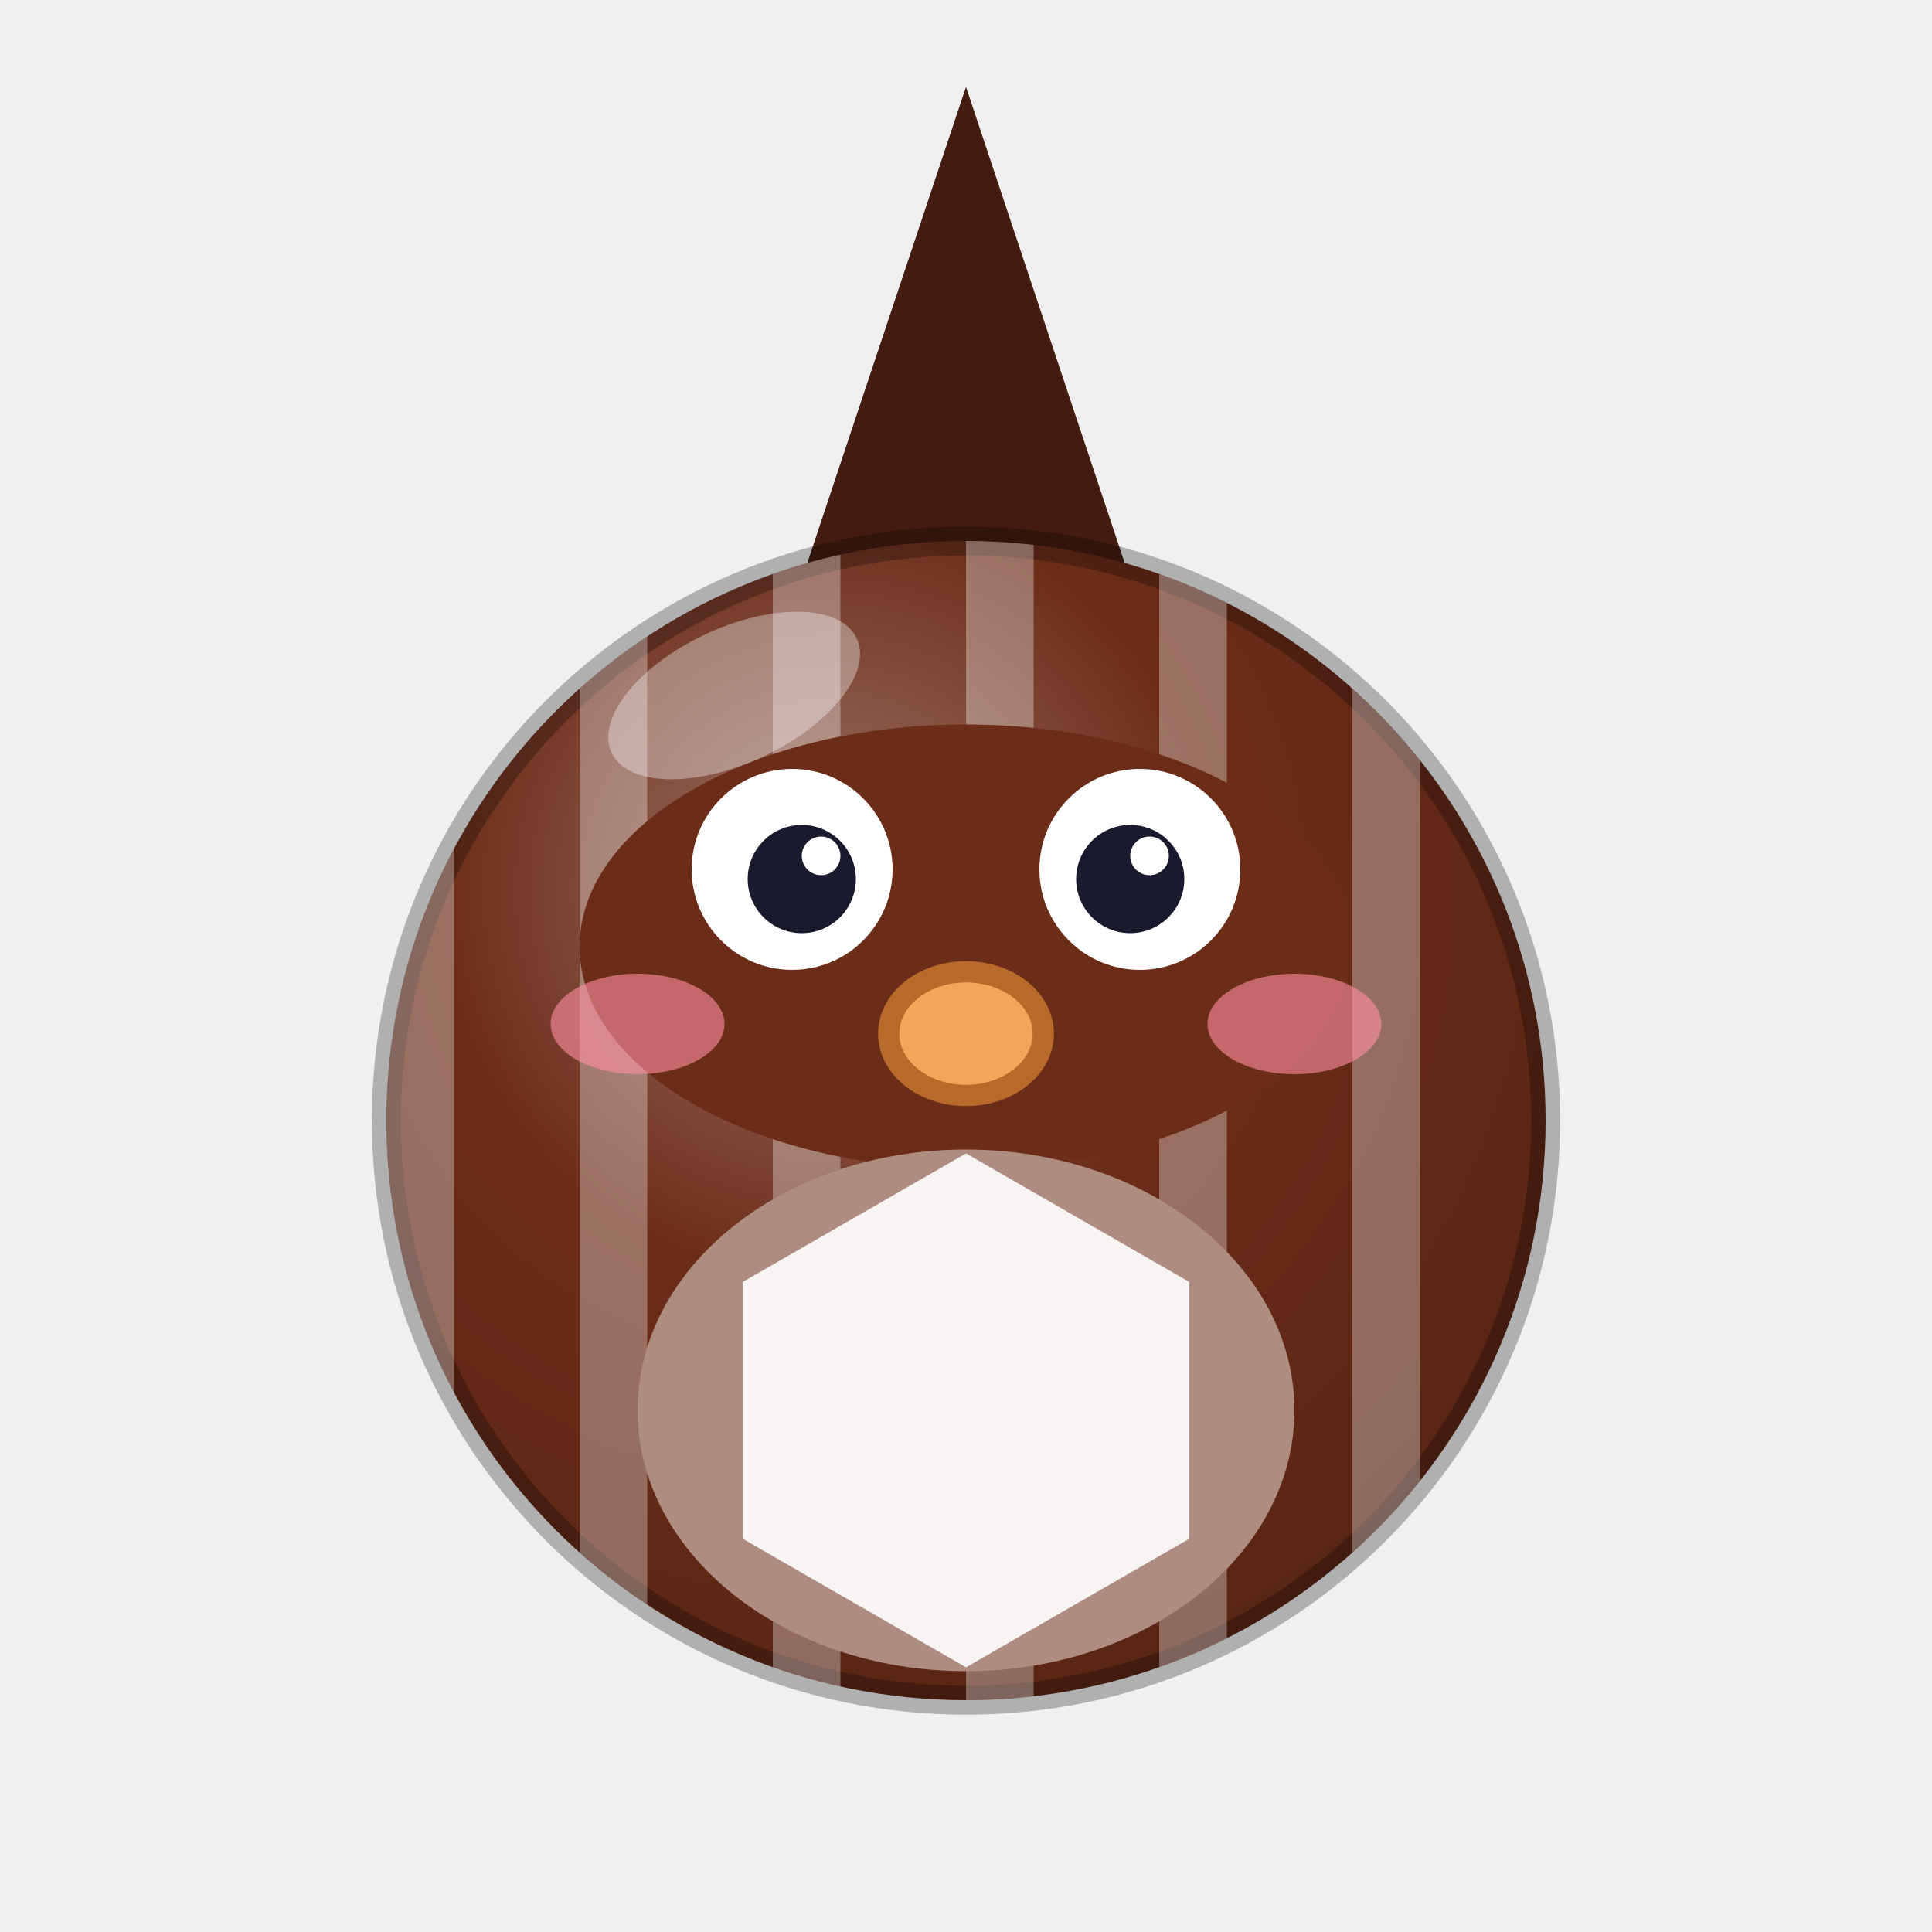
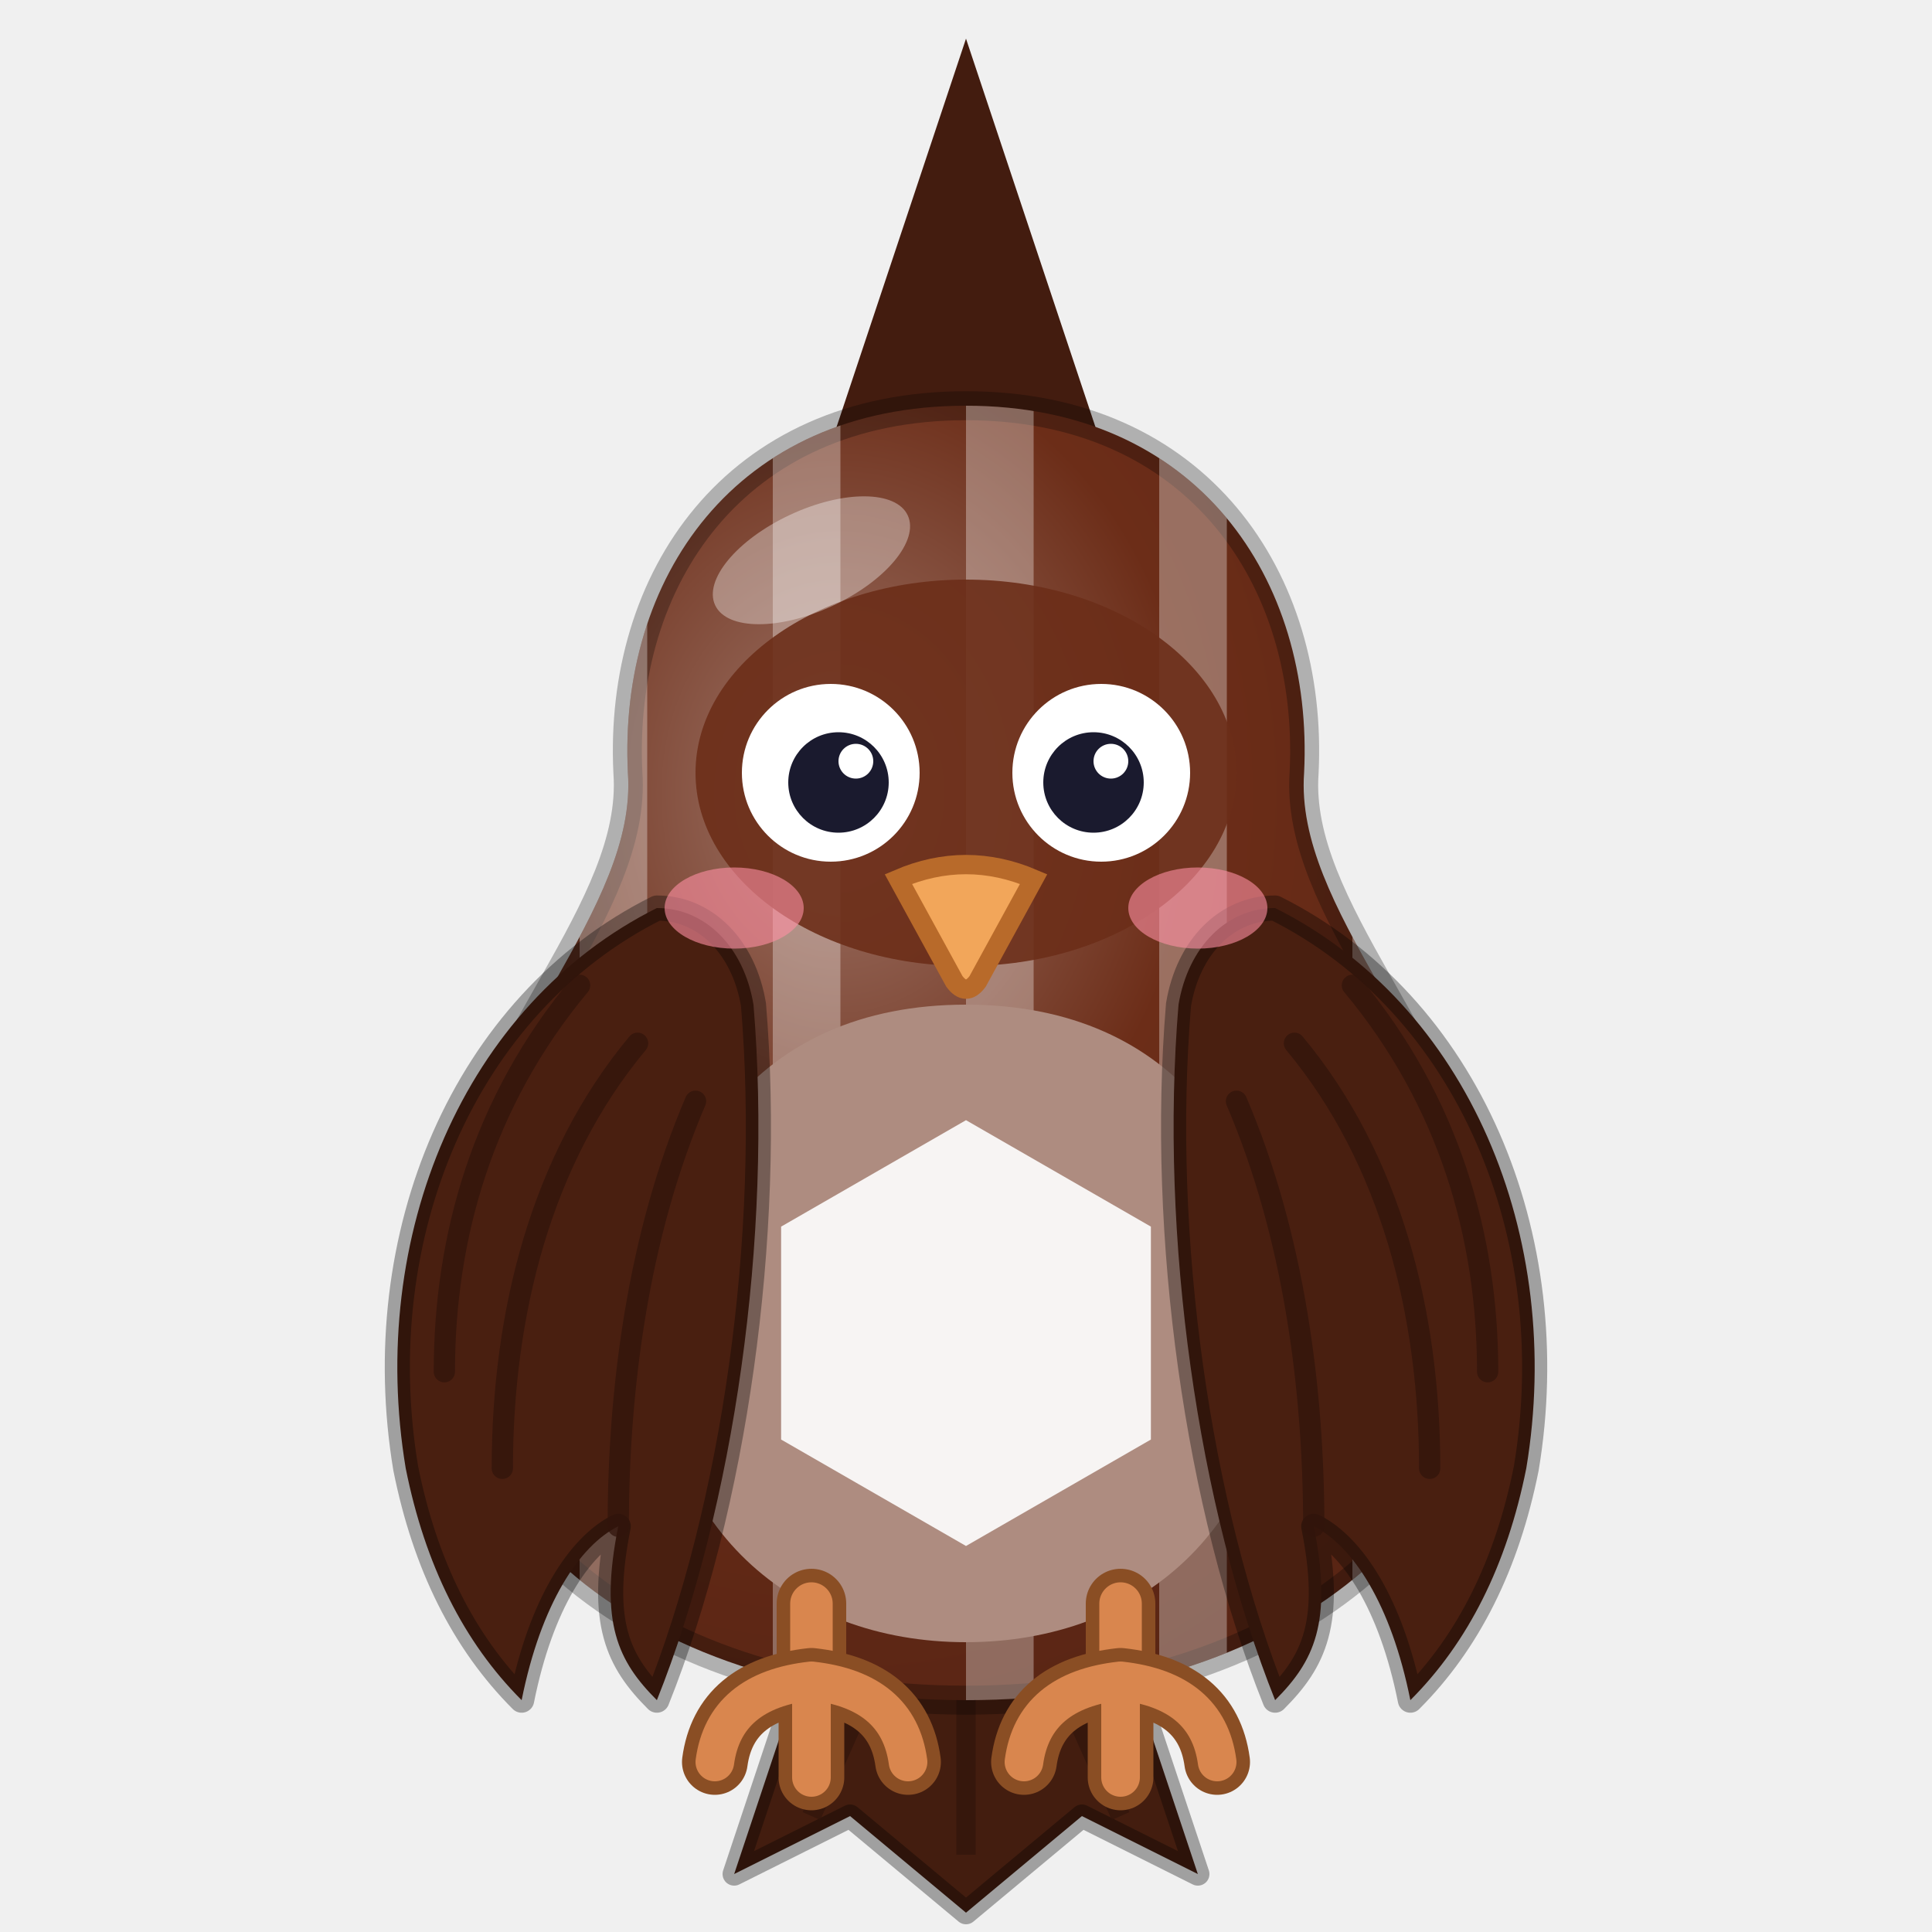
- <svg xmlns="http://www.w3.org/2000/svg" viewBox="0 0 100 100" data-color="brown" data-expr="idle" data-frame="fold">
+ <svg xmlns="http://www.w3.org/2000/svg" viewBox="0 0 100 100" data-color="brown" data-expr="idle" data-frame="fold" data-ver="4">
  <defs>
    <radialGradient id="bbrown" cx="38%" cy="30%" r="75%">
      <stop offset="0" stop-color="#9F7669" />
      <stop offset=".45" stop-color="#6C2D18" />
      <stop offset="1" stop-color="#592514" />
    </radialGradient>
    <pattern id="ptbrown" width="10" height="10" patternUnits="userSpaceOnUse">
      <g opacity=".32">
        <rect width="3.5" height="10" fill="#FFFFFF" />
      </g>
    </pattern>
    <clipPath id="cbbrown">
-       <circle cx="50" cy="58" r="30" />
+       <path d="M50 21 C62 21 68 30 67.5 40 C67 47 75 54 77 64 C79 78 67 88 50 88 C33 88 21 78 23 64 C25 54 33 47 32.5 40 C32 30 38 21 50 21Z" />
    </clipPath>
  </defs>
-   <g fill="#4E2011" stroke="#0005" stroke-width="1.5">
-     <path class="wing wing-l" d="M30 50 C24 60 26 72 34 78 C34 68 36 60 40 54z" />
-     <path class="wing wing-r" d="M70 50 C76 60 74 72 66 78 C66 68 64 60 60 54z" />
-   </g>
-   <g transform="translate(50 32) scale(1.25) translate(-50 -32)">
+   <path d="M43 82 L38 97 L44 94 L50 99 L56 94 L62 97 L57 82Z" fill="#431D0F" stroke="#0005" stroke-width="1.2" stroke-linejoin="round" />
+   <path d="M50 86 V96 M46 85 L42 94 M54 85 L58 94" fill="none" stroke="#31140B" stroke-width="1" opacity=".7" />
+   <g class="crest" transform="translate(0 -8)">
    <path d="M43 31 L50 10 L57 31z" fill="#431C0F" />
  </g>
-   <circle cx="50" cy="58" r="30" fill="url(#bbrown)" stroke="#0004" stroke-width="1.5" />
-   <rect x="18" y="26" width="64" height="64" fill="url(#ptbrown)" clip-path="url(#cbbrown)" />
-   <ellipse cx="50" cy="49" rx="20" ry="11.5" fill="#6C2D18" />
-   <ellipse cx="50" cy="73" rx="17" ry="13.5" fill="#AE8C80" />
-   <g transform="translate(50 73) scale(.7) translate(-50 -50)">
+   <path d="M50 21 C62 21 68 30 67.5 40 C67 47 75 54 77 64 C79 78 67 88 50 88 C33 88 21 78 23 64 C25 54 33 47 32.5 40 C32 30 38 21 50 21Z" fill="url(#bbrown)" stroke="#0004" stroke-width="1.5" />
+   <rect x="18" y="18" width="64" height="72" fill="url(#ptbrown)" clip-path="url(#cbbrown)" />
+   <ellipse cx="50" cy="40" rx="14" ry="10" fill="#6C2D18" opacity=".9" />
+   <path d="M50 52 C61 52 66 60 66 69 C66 79 59 85 50 85 C41 85 34 79 34 69 C34 60 39 52 50 52Z" fill="#AE8C80" />
+   <g transform="translate(50 69) scale(.58) translate(-50 -50)">
    <polygon points="50,31 66.5,40.5 66.5,59.5 50,69 33.5,59.5 33.5,40.5" fill="#FFFFFF" fill-opacity=".9" />
  </g>
-   <circle cx="41" cy="45" r="5.2" fill="#fff" />
-   <circle cx="59" cy="45" r="5.2" fill="#fff" />
-   <circle cx="41.5" cy="45.5" r="2.8" fill="#1A1A2E" />
-   <circle cx="58.5" cy="45.5" r="2.8" fill="#1A1A2E" />
-   <circle cx="42.5" cy="44.3" r="1" fill="#fff" />
-   <circle cx="59.5" cy="44.3" r="1" fill="#fff" />
-   <ellipse cx="50" cy="53.5" rx="4" ry="3.2" fill="#F2A65A" stroke="#B86A2A" stroke-width="1.1" />
-   <ellipse cx="33" cy="53" rx="4.5" ry="2.6" fill="#FF8FA3" opacity="0.6" />
-   <ellipse cx="67" cy="53" rx="4.5" ry="2.6" fill="#FF8FA3" opacity="0.6" />
-   <ellipse cx="38" cy="36" rx="7" ry="3.5" fill="#fff" opacity=".35" transform="rotate(-25 38 36)" />
+   <g class="wing wing-l">
+     <path class="wing-shape" d="M34 47 C24 52 19 64 21 76 C22 81 24 85 27 88 C28 83 30 80 32 79 C31 84 32 86 34 88 C38 78 40 64 39 52 C38.5 49 36.5 47 34 47Z" fill="#491F10" stroke="#0005" stroke-width="1.3" stroke-linejoin="round" />
+     <path d="M33 54 C28 60 26 68 26 76 M36 57 C33 64 32 72 32 79 M30 51 C25 57 23 64 23 71" fill="none" stroke="#31140B" stroke-width="1.1" stroke-linecap="round" opacity=".75" />
+   </g>
+   <g class="wing wing-r" transform="translate(100 0) scale(-1 1)">
+     <path class="wing-shape" d="M34 47 C24 52 19 64 21 76 C22 81 24 85 27 88 C28 83 30 80 32 79 C31 84 32 86 34 88 C38 78 40 64 39 52 C38.5 49 36.5 47 34 47Z" fill="#491F10" stroke="#0005" stroke-width="1.3" stroke-linejoin="round" />
+     <path d="M33 54 C28 60 26 68 26 76 M36 57 C33 64 32 72 32 79 M30 51 C25 57 23 64 23 71" fill="none" stroke="#31140B" stroke-width="1.1" stroke-linecap="round" opacity=".75" />
+   </g>
+   <path d="M42 83 V87" stroke="#8A4E24" stroke-width="3.6" stroke-linecap="round" />
+   <path d="M42 83 V87" stroke="#D9864E" stroke-width="2.2" stroke-linecap="round" />
+   <g fill="none" stroke-linecap="round">
+     <path d="M42 87 q-4.5 .5 -5 4.2 M42 87 q0 2.5 0 5 M42 87 q4.5 .5 5 4.2" stroke="#8A4E24" stroke-width="3.4" />
+     <path d="M42 87 q-4.5 .5 -5 4.2 M42 87 q0 2.5 0 5 M42 87 q4.5 .5 5 4.2" stroke="#D9864E" stroke-width="2" />
+   </g>
+   <path d="M58 83 V87" stroke="#8A4E24" stroke-width="3.6" stroke-linecap="round" />
+   <path d="M58 83 V87" stroke="#D9864E" stroke-width="2.2" stroke-linecap="round" />
+   <g fill="none" stroke-linecap="round">
+     <path d="M58 87 q-4.5 .5 -5 4.2 M58 87 q0 2.5 0 5 M58 87 q4.5 .5 5 4.2" stroke="#8A4E24" stroke-width="3.4" />
+     <path d="M58 87 q-4.5 .5 -5 4.2 M58 87 q0 2.5 0 5 M58 87 q4.5 .5 5 4.2" stroke="#D9864E" stroke-width="2" />
+   </g>
+   <circle cx="43" cy="40" r="4.6" fill="#fff" />
+   <circle cx="57" cy="40" r="4.6" fill="#fff" />
+   <circle cx="43.4" cy="40.5" r="2.6" fill="#1A1A2E" />
+   <circle cx="56.6" cy="40.5" r="2.6" fill="#1A1A2E" />
+   <circle cx="44.3" cy="39.4" r=".9" fill="#fff" />
+   <circle cx="57.5" cy="39.4" r=".9" fill="#fff" />
+   <path d="M46.5 45.5 Q50 44 53.5 45.5 L50.6 50.8 Q50 51.6 49.4 50.8Z" fill="#F2A65A" stroke="#B86A2A" stroke-width="1" />
+   <ellipse cx="38" cy="47" rx="3.6" ry="2.1" fill="#FF8FA3" opacity="0.6" />
+   <ellipse cx="62" cy="47" rx="3.6" ry="2.1" fill="#FF8FA3" opacity="0.6" />
+   <ellipse cx="42" cy="29" rx="5.5" ry="2.6" fill="#fff" opacity=".35" transform="rotate(-25 42 29)" />
</svg>
